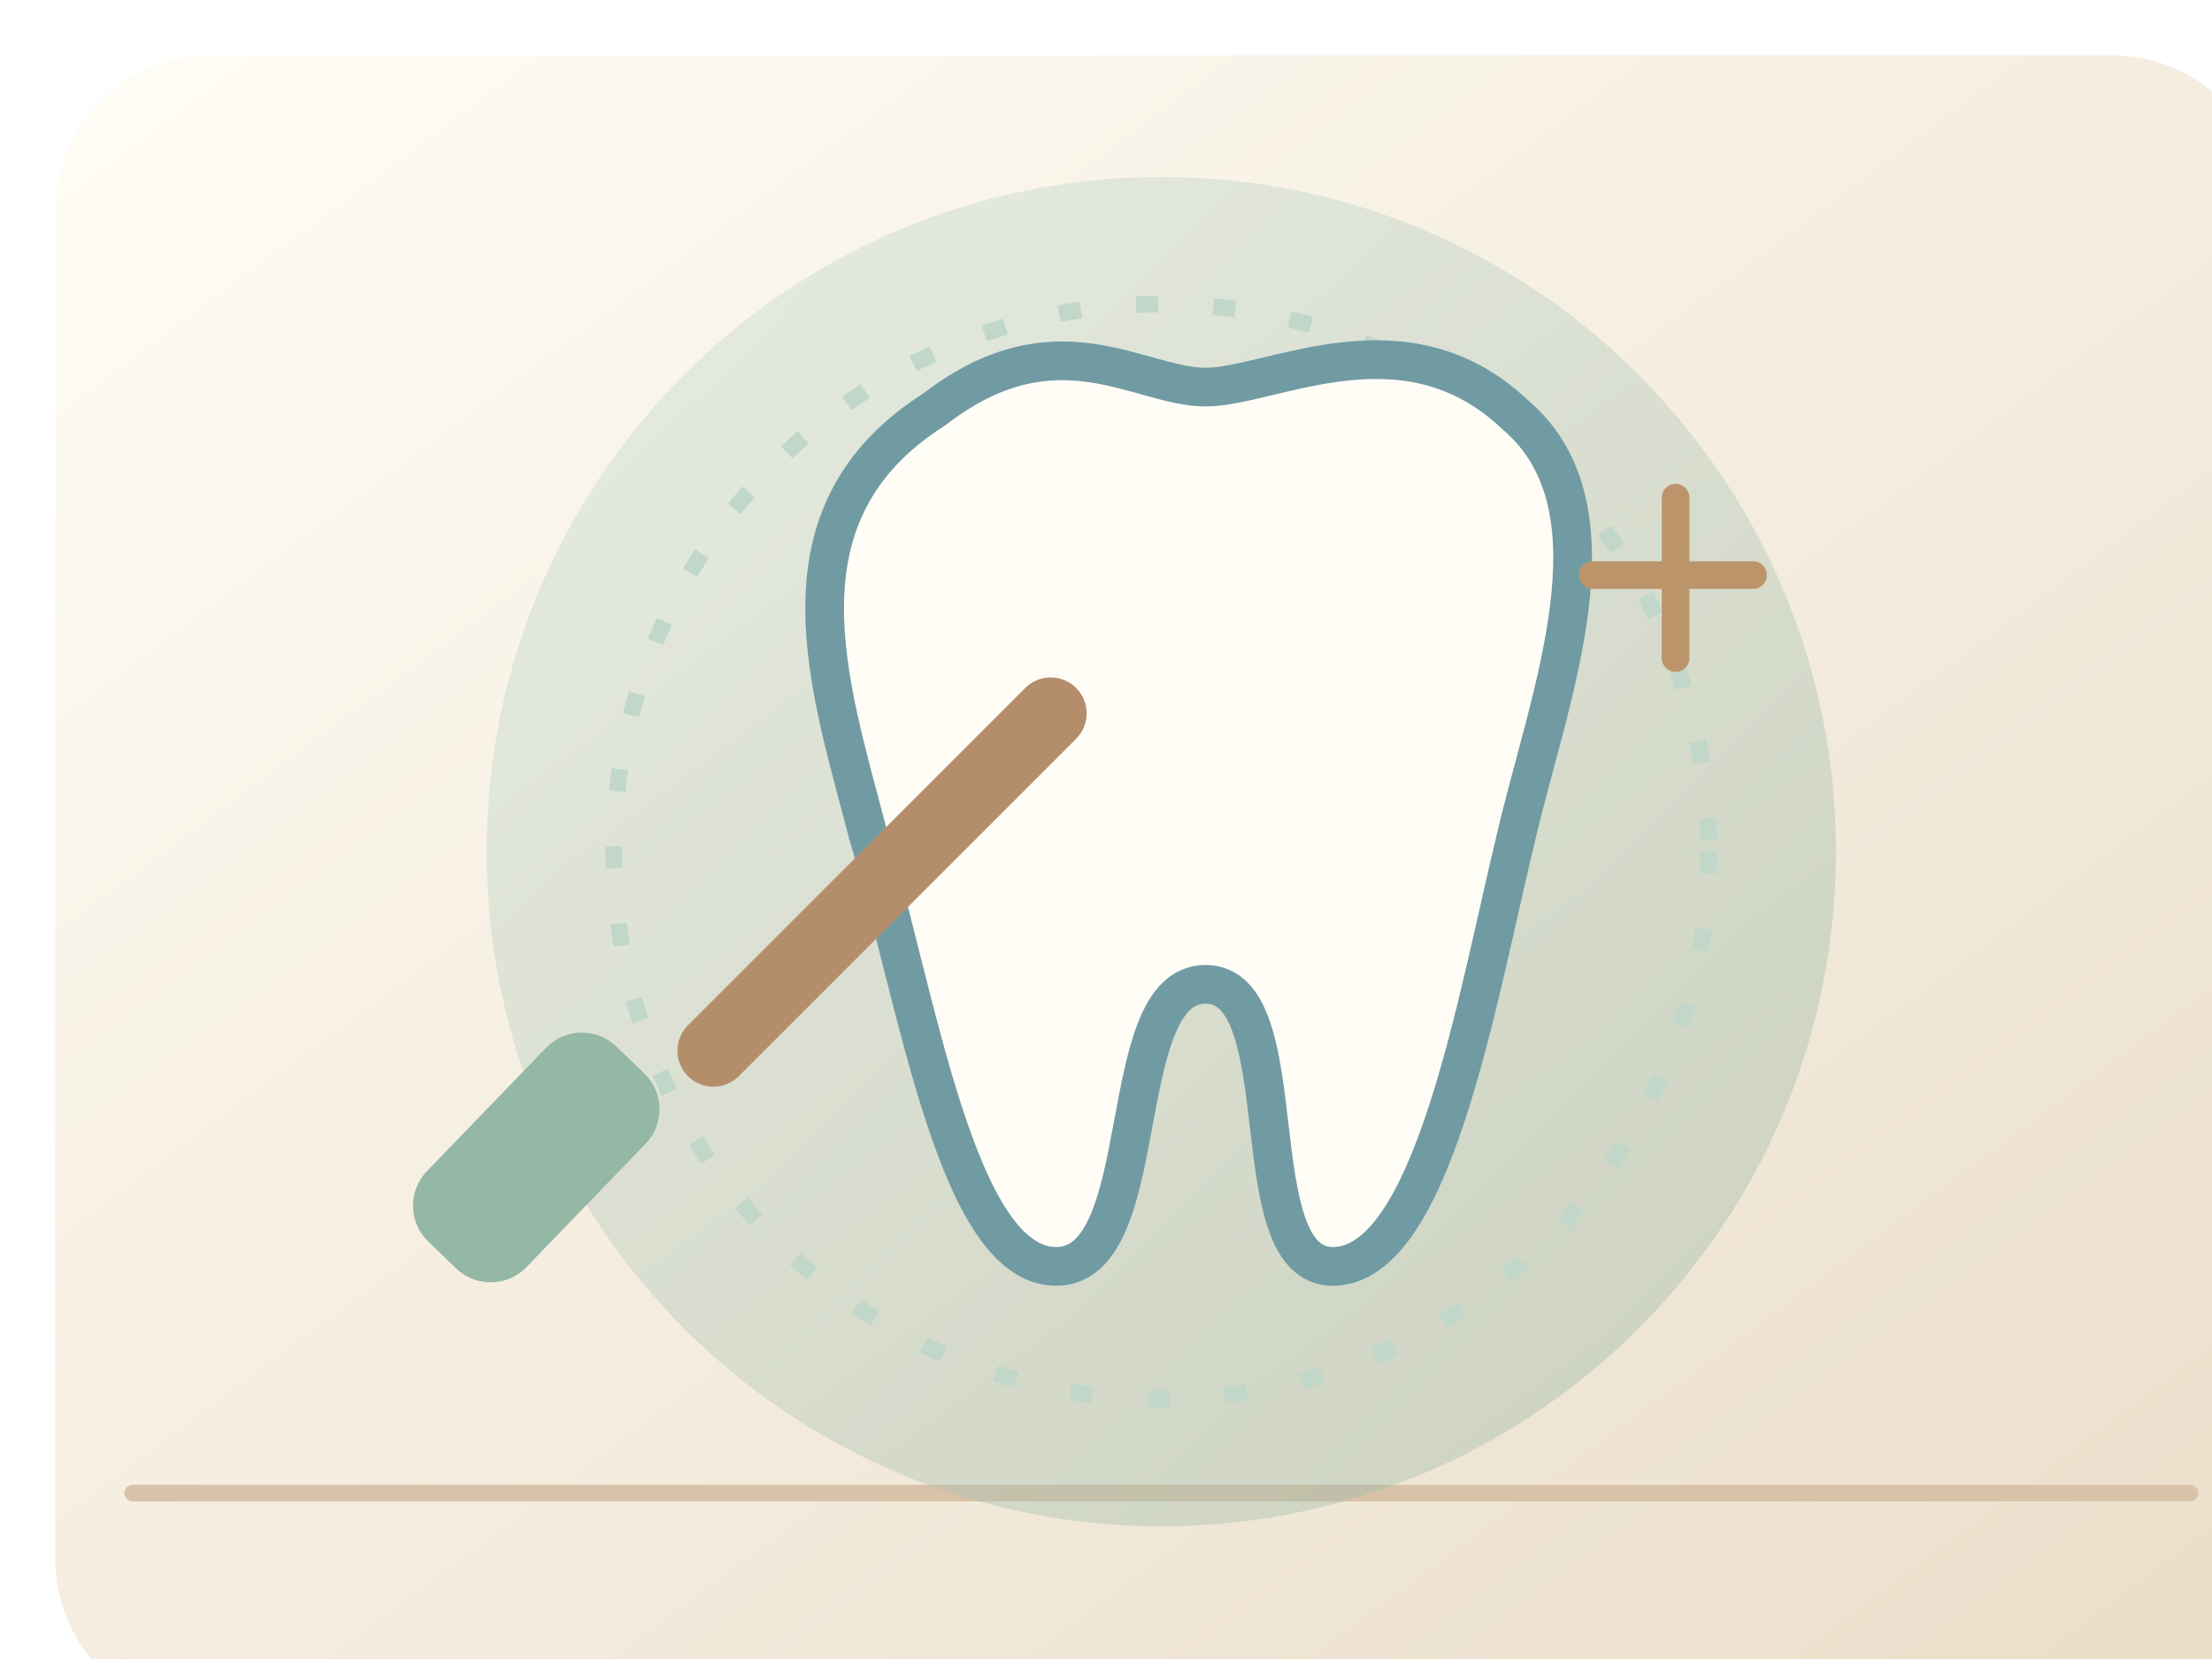
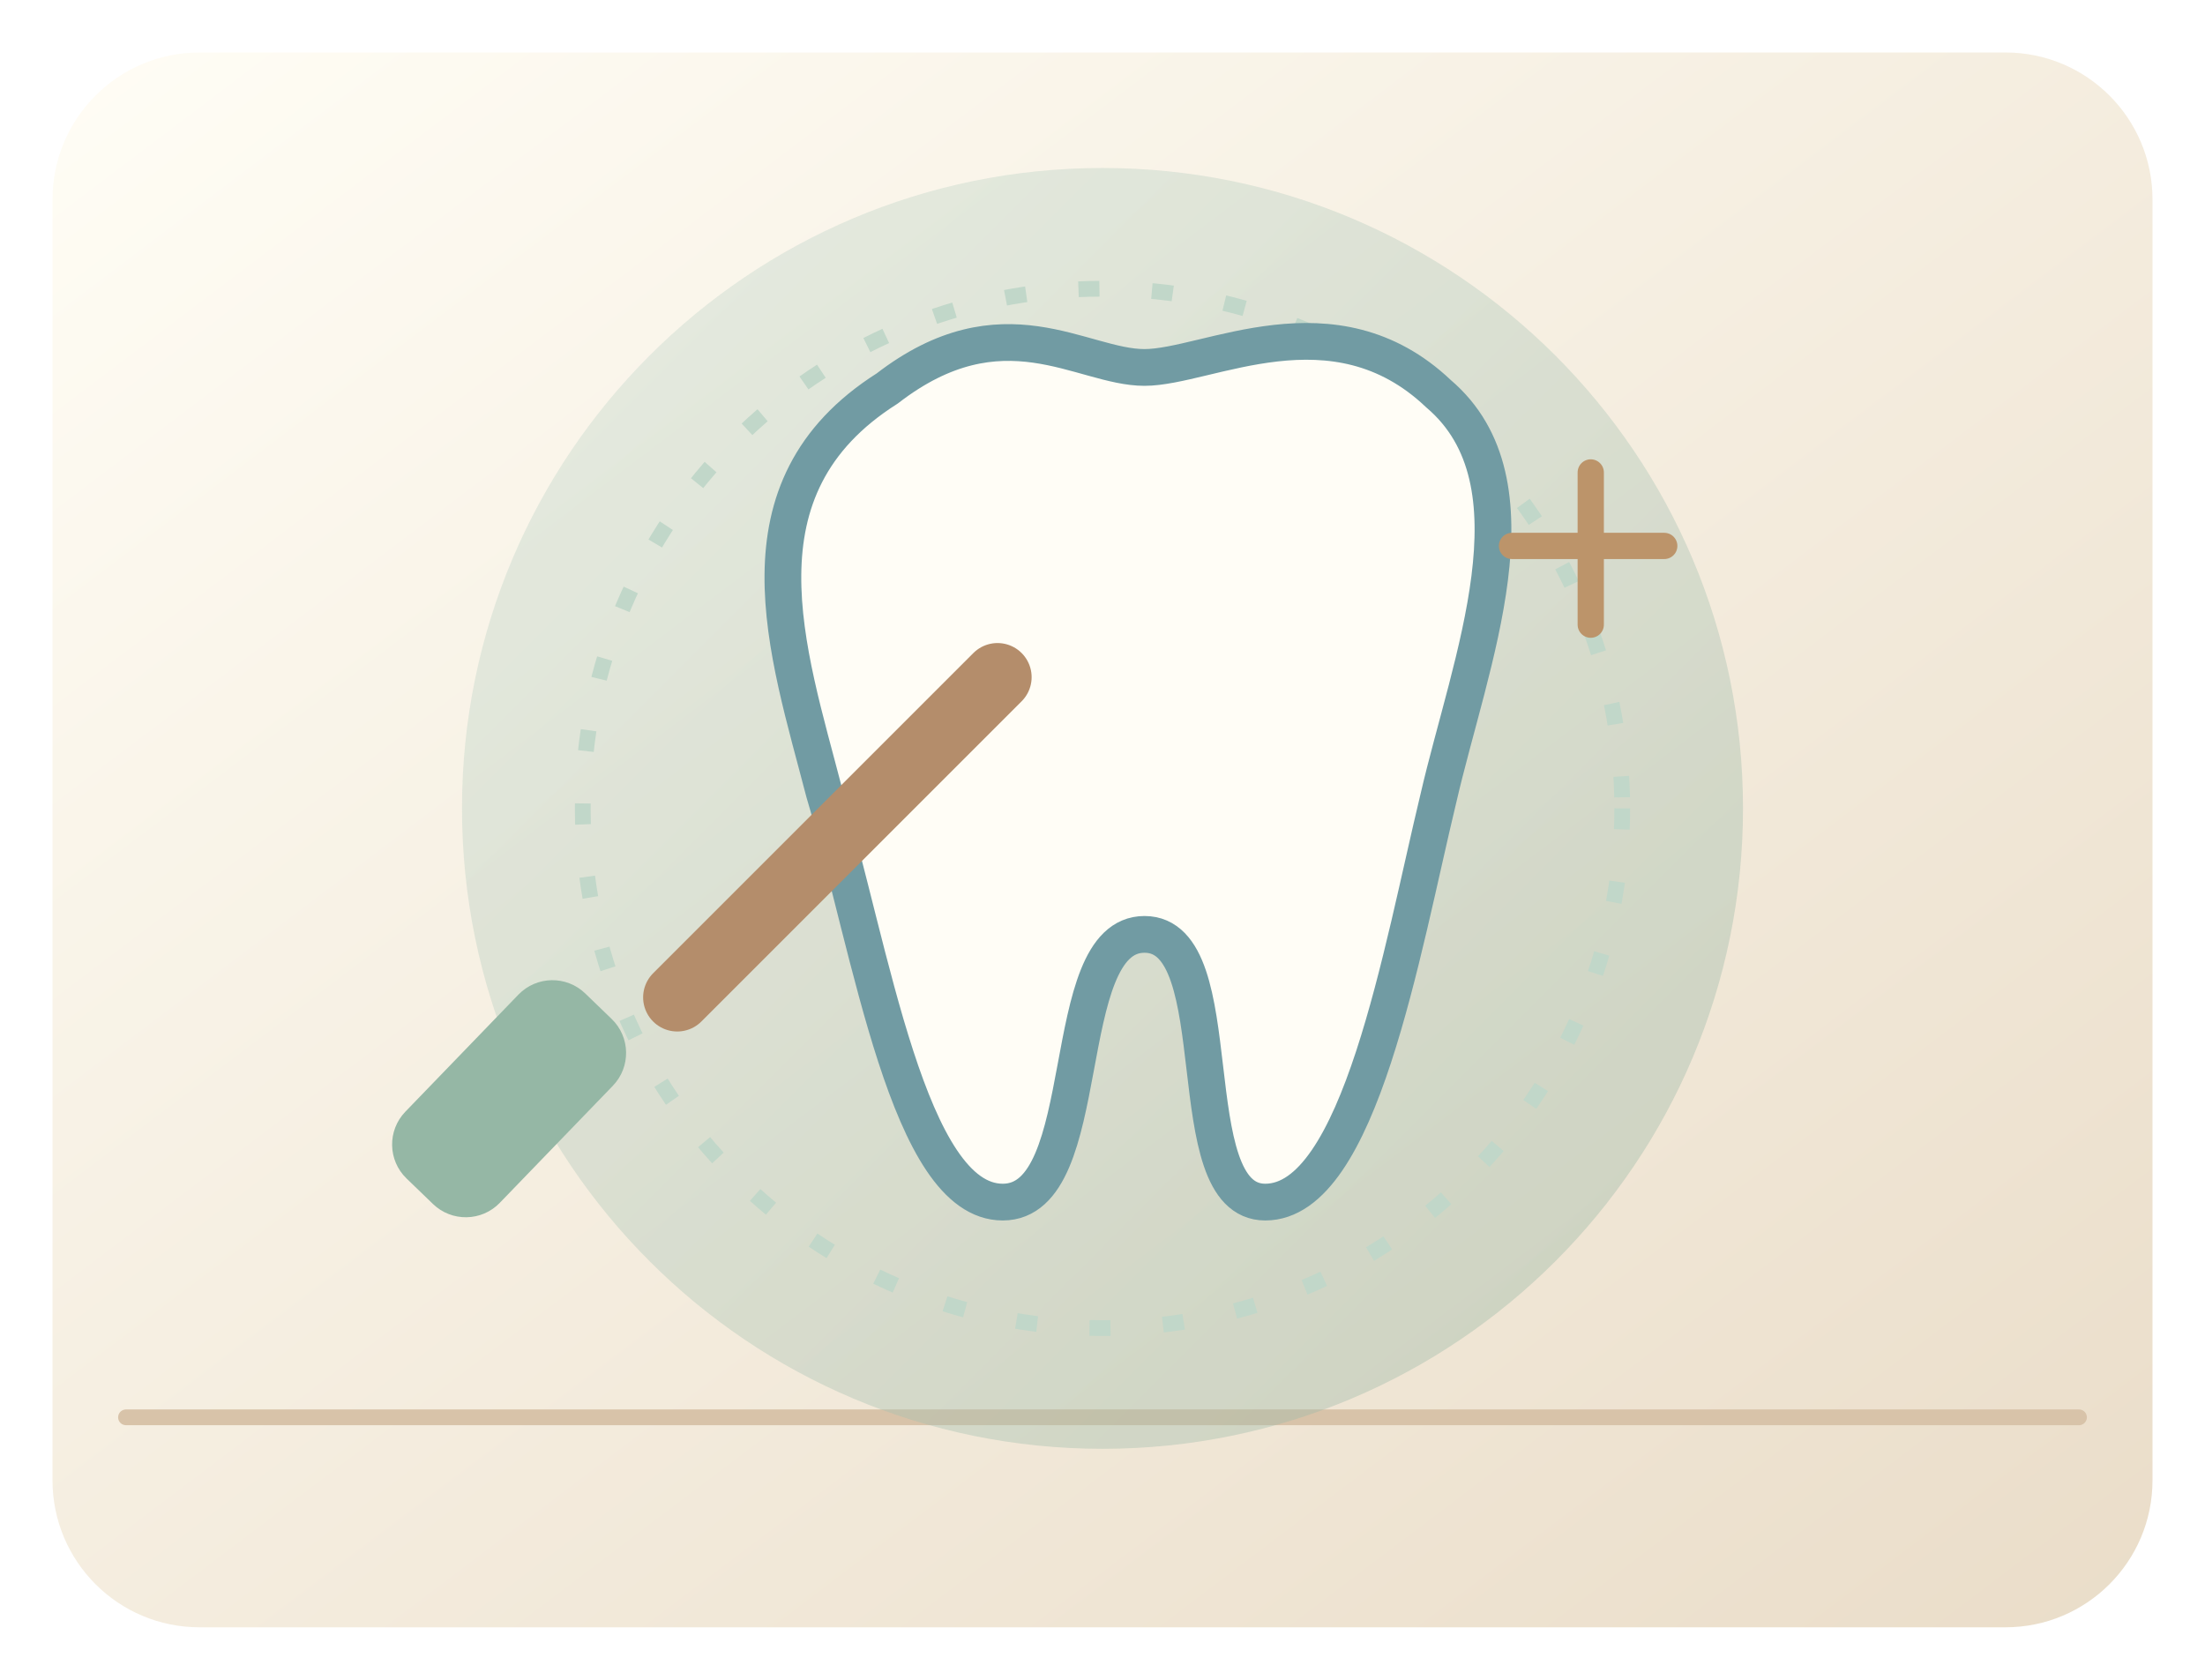
- <svg xmlns="http://www.w3.org/2000/svg" viewBox="0 0 Vệ sinh răng miệng 320" role="img" aria-label="Care illustration">
+ <svg xmlns="http://www.w3.org/2000/svg" viewBox="0 0 420 320" role="img" aria-label="Dụng cụ vệ sinh răng miệng">
  <defs>
    <linearGradient id="paper" x1="0" y1="0" x2="1" y2="1">
      <stop stop-color="#fffdf5" />
      <stop offset="1" stop-color="#eaddc9" />
    </linearGradient>
    <linearGradient id="sage" x1="0" y1="0" x2="1" y2="1">
      <stop stop-color="#c7dacf" />
      <stop offset="1" stop-color="#91b19f" />
    </linearGradient>
    <linearGradient id="copper" x1="0" y1="0" x2="1" y2="1">
      <stop stop-color="#e2b78b" />
      <stop offset="1" stop-color="#b77b52" />
    </linearGradient>
    <filter id="shadow" x="-20%" y="-25%" width="150%" height="170%">
      <feDropShadow dx="0" dy="9" stdDeviation="11" flood-color="#254153" flood-opacity=".13" />
    </filter>
  </defs>
  <rect x="10" y="10" width="400" height="300" rx="28" fill="url(#paper)" />
  <path d="M24 270h372" stroke="#d8c3a9" stroke-width="3" stroke-linecap="round" />
  <circle cx="210" cy="154" r="122" fill="url(#sage)" opacity=".38" />
  <circle cx="210" cy="154" r="99" fill="none" stroke="#c1d7c9" stroke-width="3" stroke-dasharray="4 10" />
  <path d="M169 74c22-17 37-4 49-4s36-14 56 5c20 17 6 51 0 77-7 29-15 77-33 77-17 0-6-51-23-51s-9 51-27 51c-18 0-25-48-34-78-7-27-18-58 12-77Z" fill="#fffdf6" stroke="#719ba3" stroke-width="7" stroke-linejoin="round" />
  <path d="m129 190 61-61" stroke="#b48d6b" stroke-width="13" stroke-linecap="round" />
  <rect x="105" y="183" width="25" height="49" rx="9" transform="rotate(44 105 183)" fill="#95b7a5" />
  <path d="M288 104h29m-14-14v29" stroke="#bc946a" stroke-width="5" stroke-linecap="round" />
</svg>
